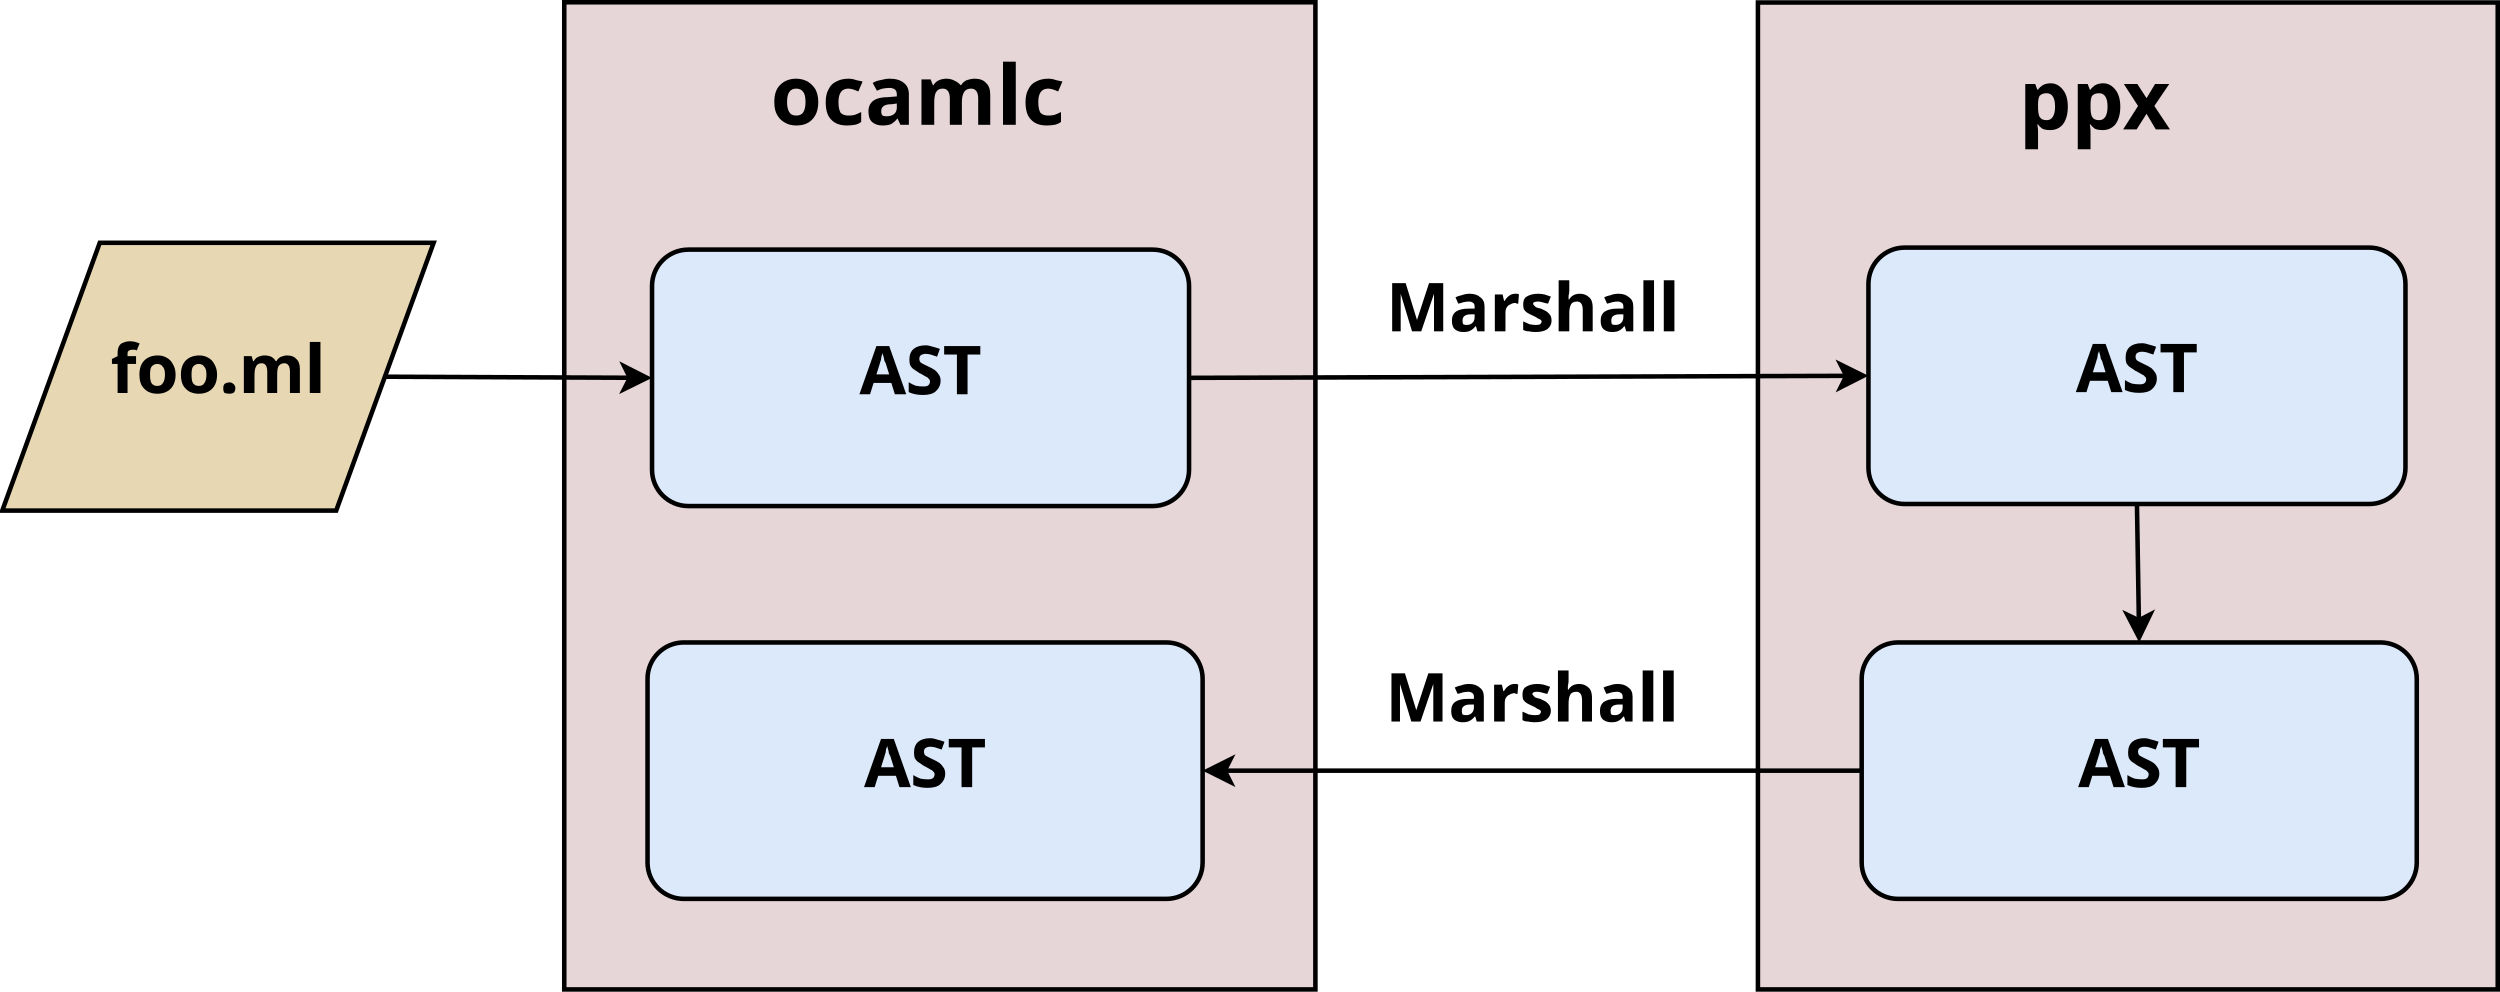
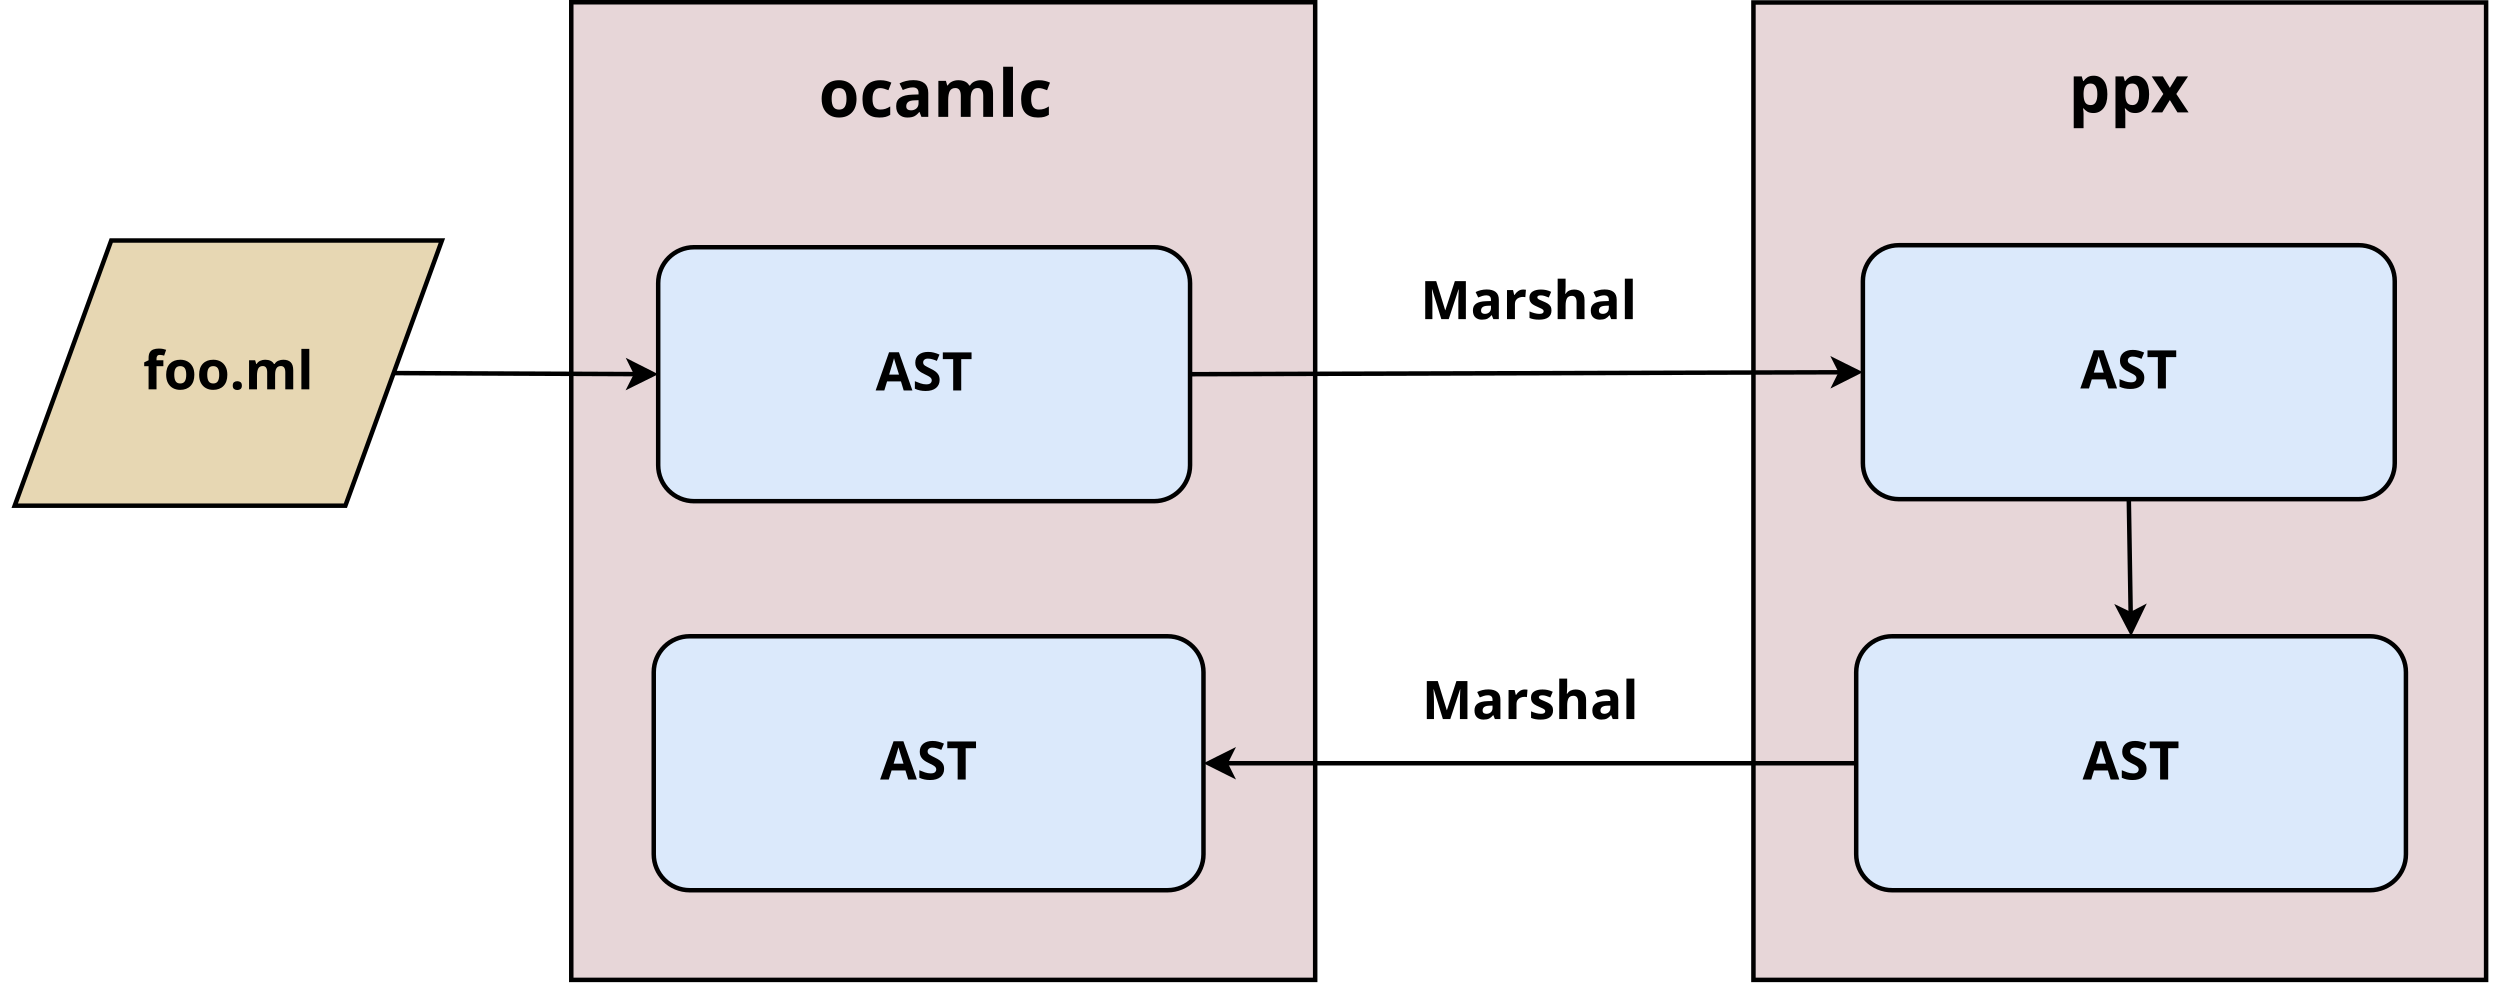
- <svg xmlns="http://www.w3.org/2000/svg" width="55.082cm" height="21.850cm" viewBox="4.018 7.950 55.082 21.850">
+ <svg xmlns="http://www.w3.org/2000/svg" width="56cm" height="22cm" viewBox="80 159 1102 437">
+   <defs />
  <g id="Background">
-     <rect x="16.450" y="8.000" width="16.550" height="21.750" fill="#E7D6D8" stroke="#000000" stroke-width="0.100" rx="0.000" />
-     <text x="21.000" y="10.700" fill="#000000" text-anchor="start" font-size="1.83" font-family="sans" font-style="normal" font-weight="700">
- ocamlc</text>
-     <polygon fill="#E7D7B3" stroke="#000000" stroke-width="0.100" points="6.216,13.300 13.572,13.300 11.425,19.200 4.068,19.200 " />
-     <text x="8.820" y="16.612" fill="#000000" text-anchor="middle" font-size="1.48" font-family="sans" font-style="normal" font-weight="700">
- foo.ml</text>
-     <line x1="12.498" y1="16.250" x2="17.897" y2="16.273" stroke="#000000" stroke-width="0.100" />
-     <polygon fill="#000000" stroke="#000000" stroke-width="0.100" points="18.272,16.275 17.771,16.522 17.897,16.273 17.773,16.022 " />
-     <rect x="18.384" y="13.450" width="11.832" height="5.650" fill="#DBE9FB" stroke="#000000" stroke-width="0.100" rx="0.800" />
-     <text x="24.300" y="16.637" fill="#000000" text-anchor="middle" font-size="1.48" font-family="sans" font-style="normal" font-weight="700">
- AST</text>
-     <rect x="42.750" y="8.005" width="16.300" height="21.745" fill="#E7D6D8" stroke="#000000" stroke-width="0.100" rx="0.000" />
-     <text x="48.500" y="10.800" fill="#000000" text-anchor="start" font-size="1.83" font-family="sans" font-style="normal" font-weight="700">
- ppx</text>
-     <line x1="30.216" y1="16.275" x2="44.698" y2="16.231" stroke="#000000" stroke-width="0.100" />
-     <polygon fill="#000000" stroke="#000000" stroke-width="0.100" points="45.073,16.230 44.574,16.482 44.698,16.231 44.572,15.982 " />
-     <rect x="18.285" y="22.105" width="12.230" height="5.650" fill="#DBE9FB" stroke="#000000" stroke-width="0.100" rx="0.800" />
-     <text x="24.400" y="25.292" fill="#000000" text-anchor="middle" font-size="1.48" font-family="sans" font-style="normal" font-weight="700">
- AST</text>
-     <line x1="45.036" y1="24.930" x2="31.002" y2="24.930" stroke="#000000" stroke-width="0.100" />
-     <polygon fill="#000000" stroke="#000000" stroke-width="0.100" points="30.627,24.930 31.127,24.680 31.002,24.930 31.127,25.180 " />
-     <text x="34.550" y="15.250" fill="#000000" text-anchor="start" font-size="1.48" font-family="sans" font-style="normal" font-weight="700">
- Marshall</text>
-     <text x="34.535" y="23.847" fill="#000000" text-anchor="start" font-size="1.48" font-family="sans" font-style="normal" font-weight="700">
- Marshall</text>
-     <line x1="51.101" y1="19.055" x2="51.143" y2="21.618" stroke="#000000" stroke-width="0.100" />
-     <polygon fill="#000000" stroke="#000000" stroke-width="0.100" points="51.149,21.993 50.891,21.497 51.143,21.618 51.391,21.489 " />
-     <rect x="45.185" y="13.405" width="11.832" height="5.650" fill="#DBE9FB" stroke="#000000" stroke-width="0.100" rx="0.800" />
-     <text x="51.101" y="16.592" fill="#000000" text-anchor="middle" font-size="1.48" font-family="sans" font-style="normal" font-weight="700">
- AST</text>
-     <rect x="45.036" y="22.105" width="12.230" height="5.650" fill="#DBE9FB" stroke="#000000" stroke-width="0.100" rx="0.800" />
-     <text x="51.151" y="25.292" fill="#000000" text-anchor="middle" font-size="1.48" font-family="sans" font-style="normal" font-weight="700">
- AST</text>
+     <text font-size="12.8" style="fill: #000000; fill-opacity: 1; stroke: none;text-anchor:start;font-family:sans-serif;font-style:normal;font-weight:normal" x="496" y="401">
+       <tspan x="496" y="401" />
+     </text>
+     <rect style="fill: #e7d6d8; fill-opacity: 1; stroke-opacity: 1; stroke-width: 2; stroke: #000000" x="329" y="160" width="331" height="435" rx="0" ry="0" />
+     <text font-size="29.351" style="fill: #000000; fill-opacity: 1; stroke: none;text-anchor:middle;font-family:sans-serif;font-style:normal;font-weight:700" x="491" y="211">
+       <tspan x="491" y="211">ocamlc</tspan>
+     </text>
+     <g>
+       <polygon style="fill: #e7d7b3; fill-opacity: 1; stroke-opacity: 1; stroke-width: 2; stroke: #000000" fill-rule="evenodd" points="124.317,266 271.441,266 228.492,384 81.368,384 " />
+       <text font-size="23.707" style="fill: #000000; fill-opacity: 1; stroke: none;text-anchor:middle;font-family:sans-serif;font-style:normal;font-weight:700" x="176.404" y="332.233">
+         <tspan x="176.404" y="332.233">foo.ml</tspan>
+       </text>
+     </g>
+     <g>
+       <line style="fill: none; stroke-opacity: 1; stroke-width: 2; stroke: #000000" x1="249.966" y1="325" x2="357.94" y2="325.459" />
+       <polygon style="fill: #000000; fill-opacity: 1; stroke-opacity: 1; stroke-width: 2; stroke: #000000" fill-rule="evenodd" points="365.44,325.491 355.419,330.448 357.94,325.459 355.461,320.448 " />
+     </g>
+     <g>
+       <rect style="fill: #dbe9fb; fill-opacity: 1; stroke-opacity: 1; stroke-width: 2; stroke: #000000" x="367.676" y="269" width="236.65" height="113" rx="16" ry="16" />
+       <text font-size="23.707" style="fill: #000000; fill-opacity: 1; stroke: none;text-anchor:middle;font-family:sans-serif;font-style:normal;font-weight:700" x="486.001" y="332.733">
+         <tspan x="486.001" y="332.733">AST</tspan>
+       </text>
+     </g>
+     <rect style="fill: #e7d6d8; fill-opacity: 1; stroke-opacity: 1; stroke-width: 2; stroke: #000000" x="855" y="160.1" width="326" height="434.9" rx="0" ry="0" />
+     <text font-size="29.351" style="fill: #000000; fill-opacity: 1; stroke: none;text-anchor:middle;font-family:sans-serif;font-style:normal;font-weight:700" x="1022" y="209">
+       <tspan x="1022" y="209">ppx</tspan>
+     </text>
+     <g>
+       <line style="fill: none; stroke-opacity: 1; stroke-width: 2; stroke: #000000" x1="604.326" y1="325.5" x2="893.964" y2="324.629" />
+       <polygon style="fill: #000000; fill-opacity: 1; stroke-opacity: 1; stroke-width: 2; stroke: #000000" fill-rule="evenodd" points="901.464,324.607 891.479,329.637 893.964,324.629 891.449,319.637 " />
+     </g>
+     <g>
+       <rect style="fill: #dbe9fb; fill-opacity: 1; stroke-opacity: 1; stroke-width: 2; stroke: #000000" x="365.7" y="442.1" width="244.6" height="113" rx="16" ry="16" />
+       <text font-size="23.707" style="fill: #000000; fill-opacity: 1; stroke: none;text-anchor:middle;font-family:sans-serif;font-style:normal;font-weight:700" x="488" y="505.833">
+         <tspan x="488" y="505.833">AST</tspan>
+       </text>
+     </g>
+     <g>
+       <line style="fill: none; stroke-opacity: 1; stroke-width: 2; stroke: #000000" x1="900.724" y1="498.6" x2="620.036" y2="498.6" />
+       <polygon style="fill: #000000; fill-opacity: 1; stroke-opacity: 1; stroke-width: 2; stroke: #000000" fill-rule="evenodd" points="612.536,498.6 622.536,493.6 620.036,498.6 622.536,503.6 " />
+     </g>
+     <text font-size="23.707" style="fill: #000000; fill-opacity: 1; stroke: none;text-anchor:middle;font-family:sans-serif;font-style:normal;font-weight:700" x="755" y="301">
+       <tspan x="755" y="301">Marshal</tspan>
+     </text>
+     <text font-size="23.707" style="fill: #000000; fill-opacity: 1; stroke: none;text-anchor:middle;font-family:sans-serif;font-style:normal;font-weight:700" x="755.7" y="478.95">
+       <tspan x="755.7" y="478.95">Marshal</tspan>
+     </text>
+     <g>
+       <line style="fill: none; stroke-opacity: 1; stroke-width: 2; stroke: #000000" x1="1022.02" y1="381.1" x2="1022.86" y2="432.365" />
+       <polygon style="fill: #000000; fill-opacity: 1; stroke-opacity: 1; stroke-width: 2; stroke: #000000" fill-rule="evenodd" points="1022.99,439.864 1017.82,429.948 1022.86,432.365 1027.82,429.784 " />
+       <rect style="fill: #dbe9fb; fill-opacity: 1; stroke-opacity: 1; stroke-width: 2; stroke: #000000" x="903.7" y="268.1" width="236.65" height="113" rx="16" ry="16" />
+       <text font-size="23.707" style="fill: #000000; fill-opacity: 1; stroke: none;text-anchor:middle;font-family:sans-serif;font-style:normal;font-weight:700" x="1022.02" y="331.833">
+         <tspan x="1022.02" y="331.833">AST</tspan>
+       </text>
+       <rect style="fill: #dbe9fb; fill-opacity: 1; stroke-opacity: 1; stroke-width: 2; stroke: #000000" x="900.724" y="442.1" width="244.6" height="113" rx="16" ry="16" />
+       <text font-size="23.707" style="fill: #000000; fill-opacity: 1; stroke: none;text-anchor:middle;font-family:sans-serif;font-style:normal;font-weight:700" x="1023.02" y="505.833">
+         <tspan x="1023.02" y="505.833">AST</tspan>
+       </text>
+     </g>
  </g>
</svg>
